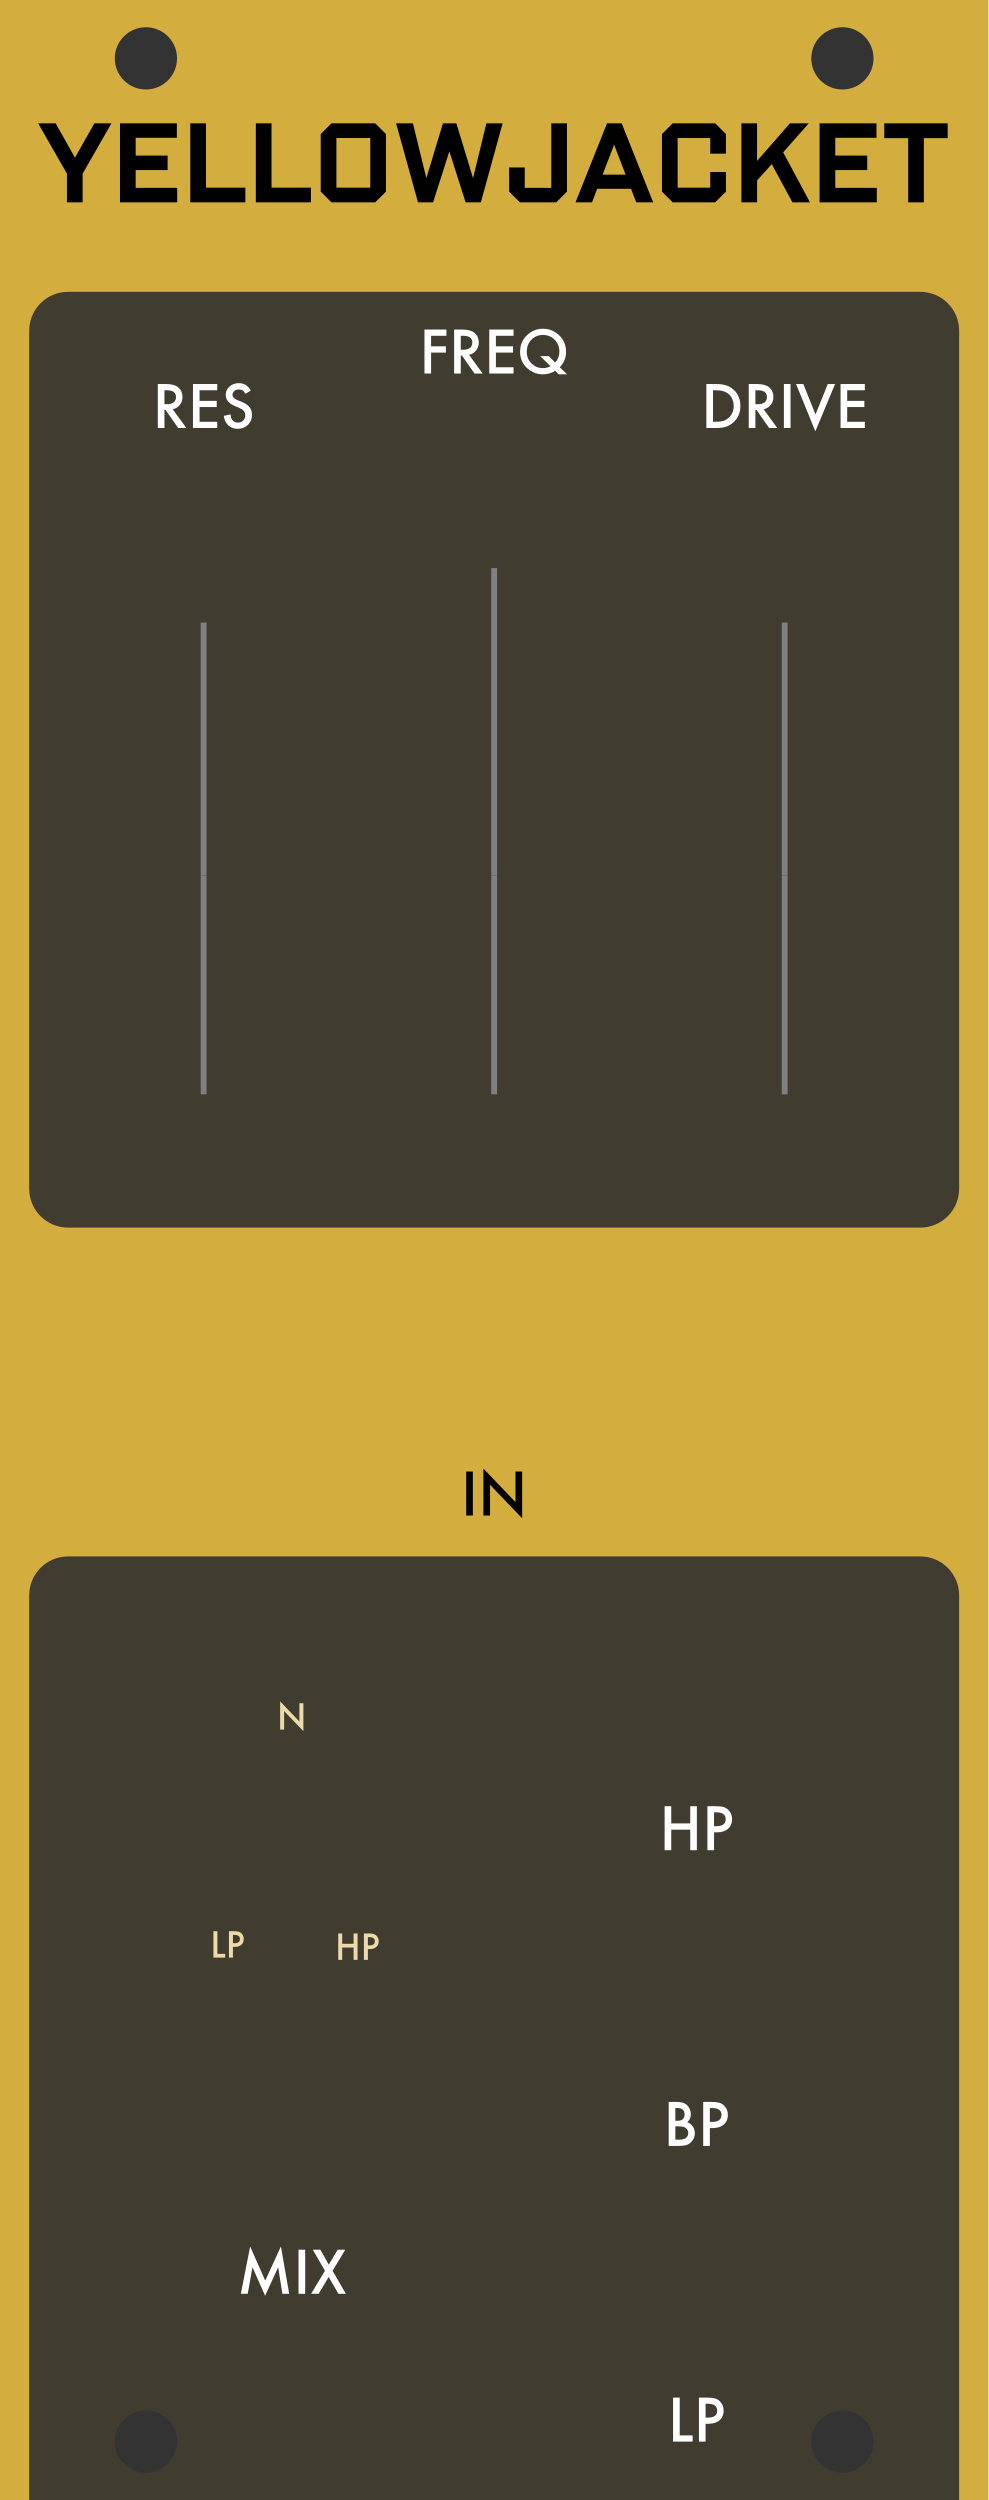
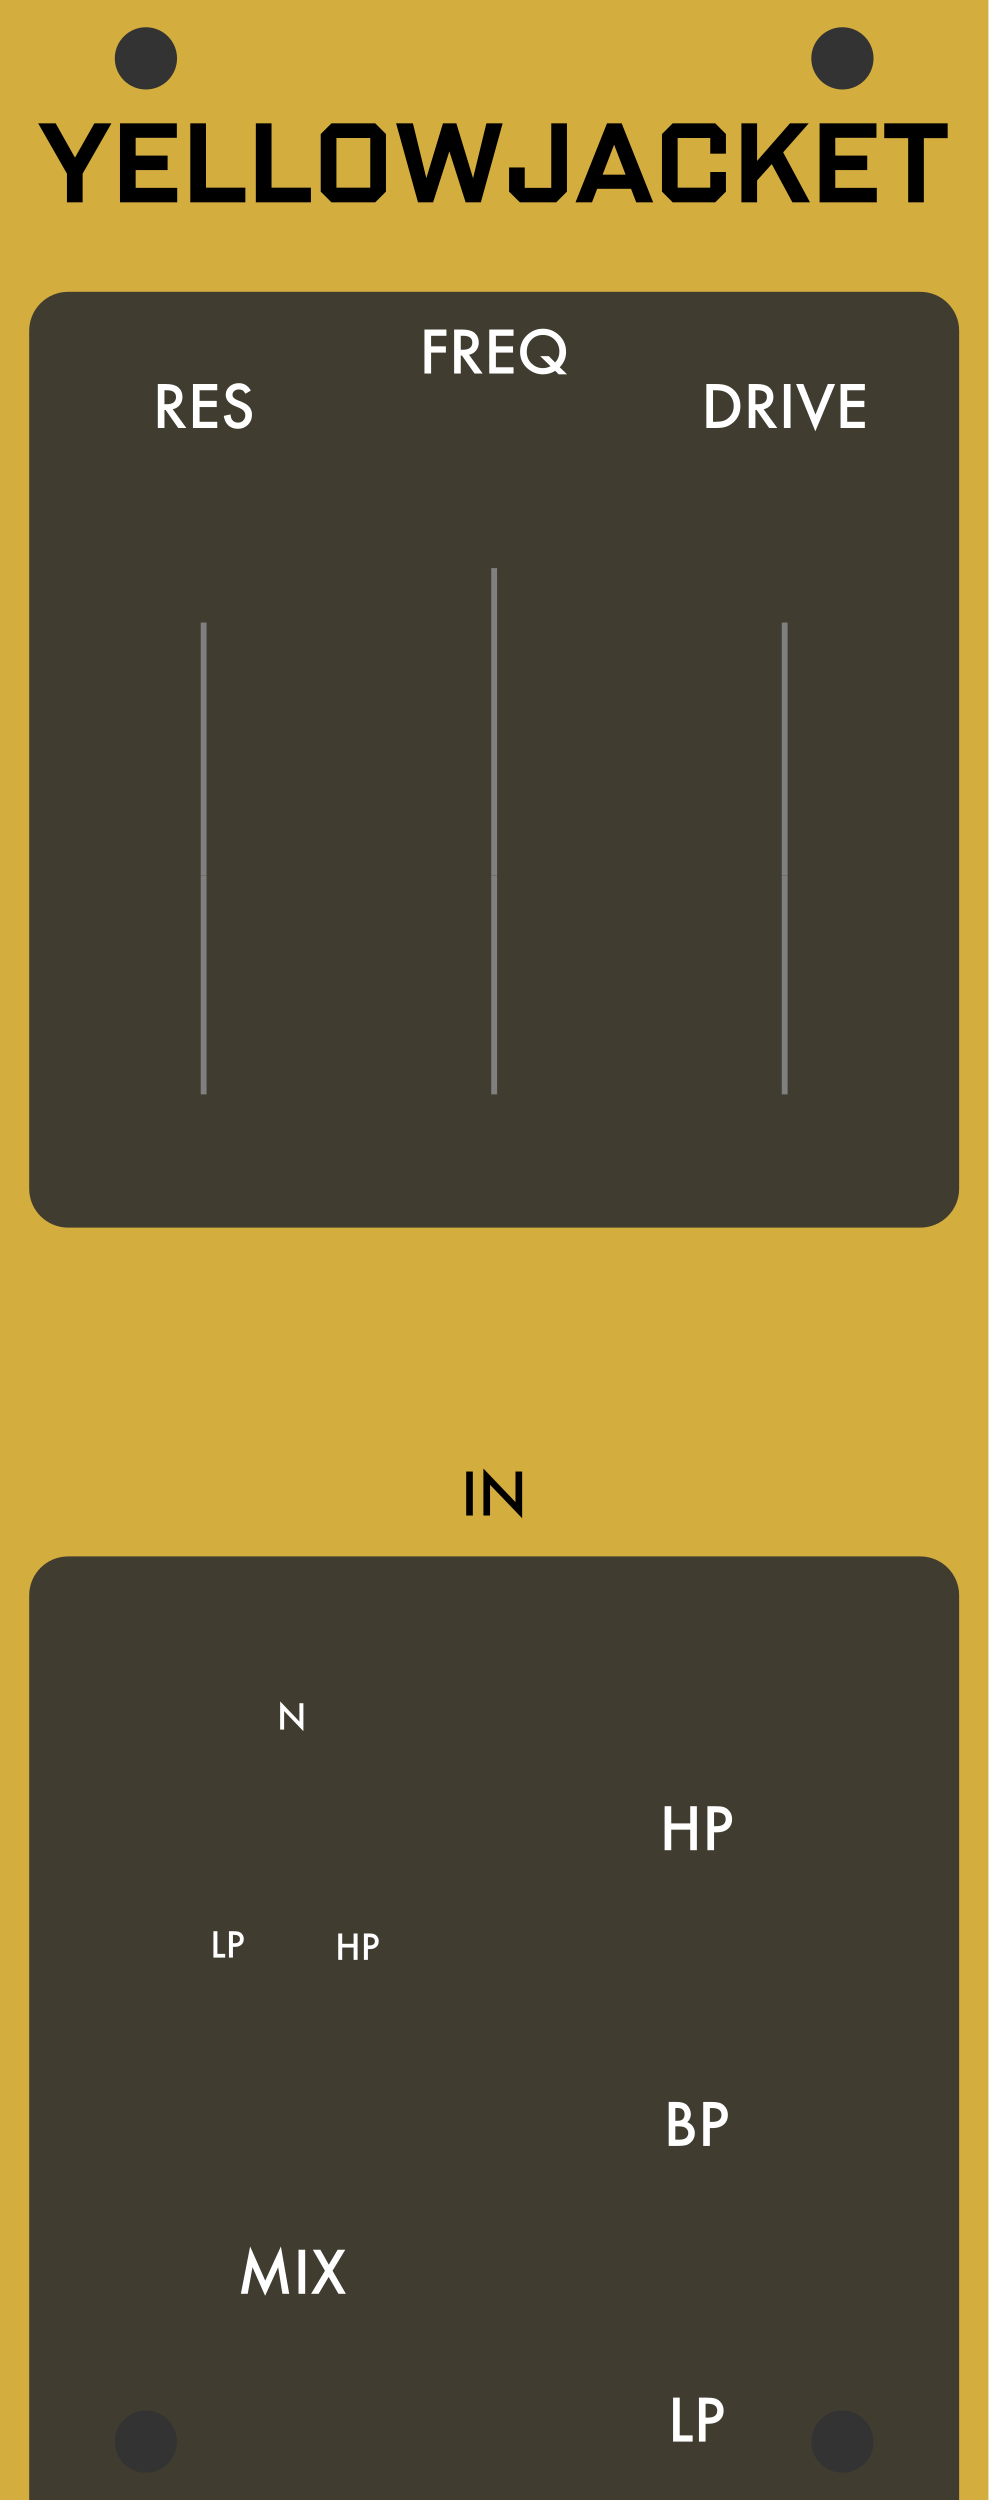
<svg xmlns="http://www.w3.org/2000/svg" version="1.1" width="50.8mm" height="128.5mm" viewBox="0 0 50.8 128.5">
  <g id="panel">
    <rect x="0" y="0" width="50.8" height="128.5" fill="#d4ad3f" />
    <rect class="zone" x="1.50" y="15.00" width="47.80" height="48.10" rx="2.00" fill="#2e2e2e" fill-opacity="0.89" />
    <rect class="zone" x="1.50" y="80.00" width="47.80" height="50.50" rx="2.00" fill="#2e2e2e" fill-opacity="0.89" />
    <circle cx="7.5" cy="3.0" r="1.6" fill="#333333" />
    <circle cx="43.3" cy="3.0" r="1.6" fill="#333333" />
    <circle cx="7.5" cy="125.5" r="1.6" fill="#333333" />
    <circle cx="43.3" cy="125.5" r="1.6" fill="#333333" />
    <rect x="10.317" y="45.0" width="0.3" height="11.25" fill="#808080" />
    <rect x="25.25" y="45.0" width="0.3" height="11.25" fill="#808080" />
    <rect x="40.183" y="45.0" width="0.3" height="11.25" fill="#808080" />
    <rect x="10.317" y="32.0" width="0.3" height="13.0" fill="#808080" />
    <rect x="25.25" y="29.2" width="0.3" height="15.8" fill="#808080" />
    <rect x="40.183" y="32.0" width="0.3" height="13.0" fill="#808080" />
    <path fill="#000000" d="M3.441 10.4H4.247V8.927L5.726 6.34H4.851L3.853 8.103L2.861 6.34H1.962L3.441 8.927Z M6.167 10.4H9.108V9.658H6.973V8.741H8.615V7.999H6.973V7.082H9.09V6.34H6.167Z M9.781 10.4H12.611V9.646H10.587V6.34H9.781Z M13.15 10.4H15.981V9.646H13.957V6.34H13.15Z M17.036 10.4H19.287L19.838 9.849V6.891L19.287 6.34H17.036L16.485 6.891V9.849ZM17.292 9.646V7.094H19.032V9.646Z M21.485 10.4H22.262L23.097 7.778L23.933 10.4H24.716L25.835 6.34H25L24.315 9.159L23.457 6.34H22.767L21.914 9.159L21.224 6.34H20.36Z M26.722 10.4H28.59L29.141 9.849V6.34H28.335V9.658H26.972V8.608H26.166V9.849Z M29.582 10.4H30.429L30.695 9.704H32.435L32.702 10.4H33.572L31.954 6.34H31.2ZM30.974 8.979 31.565 7.436 32.157 8.979Z M34.576 10.4H36.762L37.313 9.849V8.84H36.507V9.646H34.831V7.094H36.507V7.9H37.313V6.891L36.762 6.34H34.576L34.025 6.891V9.849Z M38.108 10.4H38.914V9.275L39.668 8.434L40.729 10.4H41.634L40.254 7.831L41.57 6.34H40.602L38.914 8.271V6.34H38.108Z M42.127 10.4H45.068V9.658H42.933V8.741H44.575V7.999H42.933V7.082H45.05V6.34H42.127Z M46.68 10.4H47.486V7.1H48.71V6.34H45.451V7.1H46.68Z" />
    <path fill="#ffffff" d="M8.878 21.036 9.578 22.0H9.161L8.515 21.074H8.453V22.0H8.112V19.738H8.512Q8.96 19.738 9.159 19.907Q9.379 20.094 9.379 20.402Q9.379 20.642 9.241 20.815Q9.104 20.988 8.878 21.036ZM8.453 20.777H8.562Q9.047 20.777 9.047 20.406Q9.047 20.059 8.575 20.059H8.453Z M11.166 20.059H10.259V20.603H11.14V20.923H10.259V21.679H11.166V22.0H9.918V19.738H11.166Z M12.893 20.075 12.616 20.239Q12.539 20.104 12.468 20.063Q12.395 20.017 12.279 20.017Q12.137 20.017 12.044 20.097Q11.95 20.176 11.95 20.296Q11.95 20.462 12.196 20.563L12.422 20.655Q12.697 20.767 12.824 20.927Q12.952 21.087 12.952 21.32Q12.952 21.632 12.744 21.836Q12.534 22.041 12.224 22.041Q11.929 22.041 11.737 21.867Q11.548 21.692 11.502 21.376L11.847 21.3Q11.871 21.499 11.929 21.575Q12.035 21.722 12.237 21.722Q12.397 21.722 12.502 21.615Q12.608 21.508 12.608 21.344Q12.608 21.278 12.589 21.223Q12.571 21.168 12.532 21.122Q12.493 21.076 12.432 21.035Q12.37 20.995 12.285 20.958L12.067 20.868Q11.603 20.671 11.603 20.293Q11.603 20.039 11.797 19.867Q11.992 19.694 12.282 19.694Q12.673 19.694 12.893 20.075Z" />
    <path fill="#ffffff" d="M22.946 17.259H22.158V17.803H22.919V18.123H22.158V19.2H21.817V16.938H22.946Z M24.108 18.236 24.808 19.2H24.391L23.745 18.274H23.683V19.2H23.342V16.938H23.742Q24.19 16.938 24.389 17.107Q24.609 17.294 24.609 17.602Q24.609 17.842 24.471 18.015Q24.334 18.188 24.108 18.236ZM23.683 17.977H23.792Q24.276 17.977 24.276 17.606Q24.276 17.259 23.805 17.259H23.683Z M26.396 17.259H25.489V17.803H26.37V18.123H25.489V18.879H26.396V19.2H25.148V16.938H26.396Z M29.146 19.241H28.716L28.539 19.059Q28.256 19.241 27.909 19.241Q27.46 19.241 27.111 18.936Q26.732 18.601 26.732 18.079Q26.732 17.568 27.09 17.227Q27.439 16.896 27.914 16.896Q28.344 16.896 28.686 17.186Q29.096 17.534 29.096 18.096Q29.096 18.535 28.772 18.876ZM28.207 18.305 28.535 18.632Q28.752 18.406 28.752 18.074Q28.752 17.709 28.51 17.463Q28.268 17.217 27.909 17.217Q27.546 17.217 27.312 17.463Q27.076 17.707 27.076 18.082Q27.076 18.449 27.319 18.681Q27.572 18.922 27.898 18.922Q28.119 18.922 28.297 18.821L27.766 18.305Z" />
    <path fill="#ffffff" d="M36.307 22.0V19.738H36.782Q37.123 19.738 37.321 19.806Q37.533 19.872 37.706 20.03Q38.056 20.349 38.056 20.869Q38.056 21.391 37.691 21.713Q37.508 21.874 37.308 21.937Q37.12 22.0 36.776 22.0ZM36.649 21.679H36.802Q37.032 21.679 37.185 21.631Q37.337 21.58 37.46 21.468Q37.712 21.238 37.712 20.869Q37.712 20.497 37.463 20.266Q37.239 20.059 36.802 20.059H36.649Z M39.252 21.036 39.952 22.0H39.534L38.888 21.074H38.827V22.0H38.485V19.738H38.885Q39.334 19.738 39.533 19.907Q39.753 20.094 39.753 20.402Q39.753 20.642 39.615 20.815Q39.477 20.988 39.252 21.036ZM38.827 20.777H38.935Q39.42 20.777 39.42 20.406Q39.42 20.059 38.948 20.059H38.827Z M40.633 19.738V22.0H40.292V19.738Z M41.291 19.738 41.916 21.306 42.55 19.738H42.924L41.909 22.17L40.917 19.738Z M44.453 20.059H43.546V20.603H44.427V20.923H43.546V21.679H44.453V22.0H43.205V19.738H44.453Z" />
    <path fill="#000000" d="M24.304 75.638V77.9H23.962V75.638Z M24.847 77.9V75.484L26.496 77.21V75.638H26.838V78.038L25.188 76.317V77.9Z" />
    <path fill="#ffffff" d="M34.502 93.723H35.478V92.838H35.819V95.1H35.478V94.044H34.502V95.1H34.161V92.838H34.502Z M36.702 94.182V95.1H36.361V92.838H36.748Q37.032 92.838 37.177 92.878Q37.323 92.917 37.435 93.027Q37.63 93.218 37.63 93.508Q37.63 93.818 37.422 94Q37.214 94.182 36.861 94.182ZM36.702 93.865H36.83Q37.3 93.865 37.3 93.503Q37.3 93.153 36.815 93.153H36.702Z" />
    <path fill="#ffffff" d="M34.371 110.3V108.038H34.71Q34.938 108.038 35.072 108.073Q35.209 108.109 35.302 108.192Q35.397 108.279 35.453 108.407Q35.51 108.538 35.51 108.671Q35.51 108.914 35.324 109.083Q35.504 109.144 35.608 109.298Q35.714 109.45 35.714 109.653Q35.714 109.918 35.526 110.101Q35.414 110.214 35.273 110.258Q35.119 110.3 34.888 110.3ZM34.712 109.009H34.819Q35.009 109.009 35.098 108.925Q35.187 108.841 35.187 108.677Q35.187 108.517 35.096 108.435Q35.005 108.352 34.832 108.352H34.712ZM34.712 109.979H34.923Q35.154 109.979 35.263 109.888Q35.377 109.79 35.377 109.639Q35.377 109.493 35.267 109.393Q35.16 109.295 34.885 109.295H34.712Z M36.486 109.382V110.3H36.145V108.038H36.531Q36.815 108.038 36.96 108.078Q37.107 108.117 37.218 108.227Q37.413 108.418 37.413 108.708Q37.413 109.018 37.205 109.2Q36.997 109.382 36.644 109.382ZM36.486 109.065H36.613Q37.084 109.065 37.084 108.703Q37.084 108.353 36.599 108.353H36.486Z" />
    <path fill="#ffffff" d="M12.381 117.9 12.857 115.468 13.633 117.226 14.438 115.468 14.865 117.9H14.515L14.297 116.535L13.627 118.004L12.977 116.533L12.734 117.9Z M15.686 115.638V117.9H15.344V115.638Z M16.702 116.718 16.08 115.638H16.468L16.9 116.404L17.354 115.638H17.745L17.093 116.718L17.777 117.9H17.395L16.894 117.034L16.378 117.9H15.992Z" />
    <path fill="#ffffff" d="M34.937 123.238V125.179H35.602V125.5H34.596V123.238Z M36.267 124.582V125.5H35.926V123.238H36.313Q36.597 123.238 36.742 123.278Q36.888 123.317 37 123.427Q37.195 123.618 37.195 123.908Q37.195 124.218 36.987 124.4Q36.779 124.582 36.425 124.582ZM36.267 124.265H36.395Q36.865 124.265 36.865 123.903Q36.865 123.553 36.38 123.553H36.267Z" />
  </g>
  <g id="values">
-     <path fill="#ecdaa9" d="M11.175 99.264V100.429H11.574V100.622H10.97V99.264Z M11.973 100.07V100.622H11.768V99.264H12Q12.171 99.264 12.258 99.288Q12.346 99.312 12.413 99.378Q12.53 99.492 12.53 99.666Q12.53 99.852 12.405 99.961Q12.28 100.07 12.068 100.07ZM11.973 99.881H12.05Q12.332 99.881 12.332 99.664Q12.332 99.453 12.041 99.453H11.973Z" />
-     <path fill="#ecdaa9" d="M14.399 88.9V87.451L15.389 88.486V87.543H15.594V88.983L14.604 87.95V88.9Z" />
-     <path fill="#ecdaa9" d="M17.589 99.91H18.175V99.379H18.38V100.736H18.175V100.102H17.589V100.736H17.385V99.379H17.589Z M18.91 100.185V100.736H18.705V99.379H18.937Q19.107 99.379 19.194 99.403Q19.282 99.426 19.349 99.492Q19.466 99.607 19.466 99.781Q19.466 99.967 19.341 100.076Q19.216 100.185 19.004 100.185ZM18.91 99.995H18.986Q19.268 99.995 19.268 99.778Q19.268 99.568 18.977 99.568H18.91Z" />
+     <path fill="#ffffff" d="M11.175 99.264V100.429H11.574V100.622H10.97V99.264Z M11.973 100.07V100.622H11.768V99.264H12Q12.171 99.264 12.258 99.288Q12.346 99.312 12.413 99.378Q12.53 99.492 12.53 99.666Q12.53 99.852 12.405 99.961Q12.28 100.07 12.068 100.07ZM11.973 99.881H12.05Q12.332 99.881 12.332 99.664Q12.332 99.453 12.041 99.453H11.973Z" />
+     <path fill="#ffffff" d="M14.399 88.9V87.451L15.389 88.486V87.543H15.594V88.983L14.604 87.95V88.9Z" />
+     <path fill="#ffffff" d="M17.589 99.91H18.175V99.379H18.38V100.736H18.175V100.102H17.589V100.736H17.385V99.379H17.589Z M18.91 100.185V100.736H18.705V99.379H18.937Q19.107 99.379 19.194 99.403Q19.282 99.426 19.349 99.492Q19.466 99.607 19.466 99.781Q19.466 99.967 19.341 100.076Q19.216 100.185 19.004 100.185ZM18.91 99.995H18.986Q19.268 99.995 19.268 99.778Q19.268 99.568 18.977 99.568H18.91Z" />
  </g>
  <g id="components" style="display:none">
    <circle id="RES_PARAM#RoundBlackKnob" cx="10.467" cy="32.0" r="2" fill="#ff0000" />
    <circle id="FREQ_PARAM#RoundBigBlackKnob" cx="25.4" cy="29.2" r="2" fill="#ff0000" />
    <circle id="DRIVE_PARAM#RoundBlackKnob" cx="40.333" cy="32.0" r="2" fill="#ff0000" />
    <circle id="RES_CV_PARAM#Trimpot" cx="10.467" cy="45.0" r="2" fill="#ff0000" />
    <circle id="RES_INPUT#PJ301MPort" cx="10.467" cy="56.25" r="2" fill="#00ff00" />
    <circle id="FREQ_CV_PARAM#Trimpot" cx="25.4" cy="45.0" r="2" fill="#ff0000" />
    <circle id="FREQ_INPUT#PJ301MPort" cx="25.4" cy="56.25" r="2" fill="#00ff00" />
    <circle id="DRIVE_CV_PARAM#Trimpot" cx="40.333" cy="45.0" r="2" fill="#ff0000" />
    <circle id="DRIVE_INPUT#PJ301MPort" cx="40.333" cy="56.25" r="2" fill="#00ff00" />
    <circle id="AUDIO_INPUT#PJ301MPort" cx="20.55" cy="69.55" r="2" fill="#00ff00" />
    <circle id="AUDIO_INPUT_R#PJ301MPort" cx="30.25" cy="69.55" r="2" fill="#00ff00" />
    <circle id="HP_OUTPUT#PJ301MPort" cx="30.95" cy="86.75" r="2" fill="#0000ff" />
    <circle id="HP_OUTPUT_R#PJ301MPort" cx="40.65" cy="86.75" r="2" fill="#0000ff" />
    <circle id="BLEND_PARAM#RoundBlackKnob" cx="14.997" cy="94.35" r="2" fill="#ff0000" />
    <circle id="BP_OUTPUT#PJ301MPort" cx="30.947" cy="101.95" r="2" fill="#0000ff" />
    <circle id="BP_OUTPUT_R#PJ301MPort" cx="40.647" cy="101.95" r="2" fill="#0000ff" />
    <circle id="MIX_OUTPUT#PJ301MPort" cx="10.15" cy="109.55" r="2" fill="#0000ff" />
    <circle id="MIX_OUTPUT_R#PJ301MPort" cx="19.85" cy="109.55" r="2" fill="#0000ff" />
    <circle id="LP_OUTPUT#PJ301MPort" cx="30.95" cy="117.15" r="2" fill="#0000ff" />
    <circle id="LP_OUTPUT_R#PJ301MPort" cx="40.65" cy="117.15" r="2" fill="#0000ff" />
  </g>
</svg>
